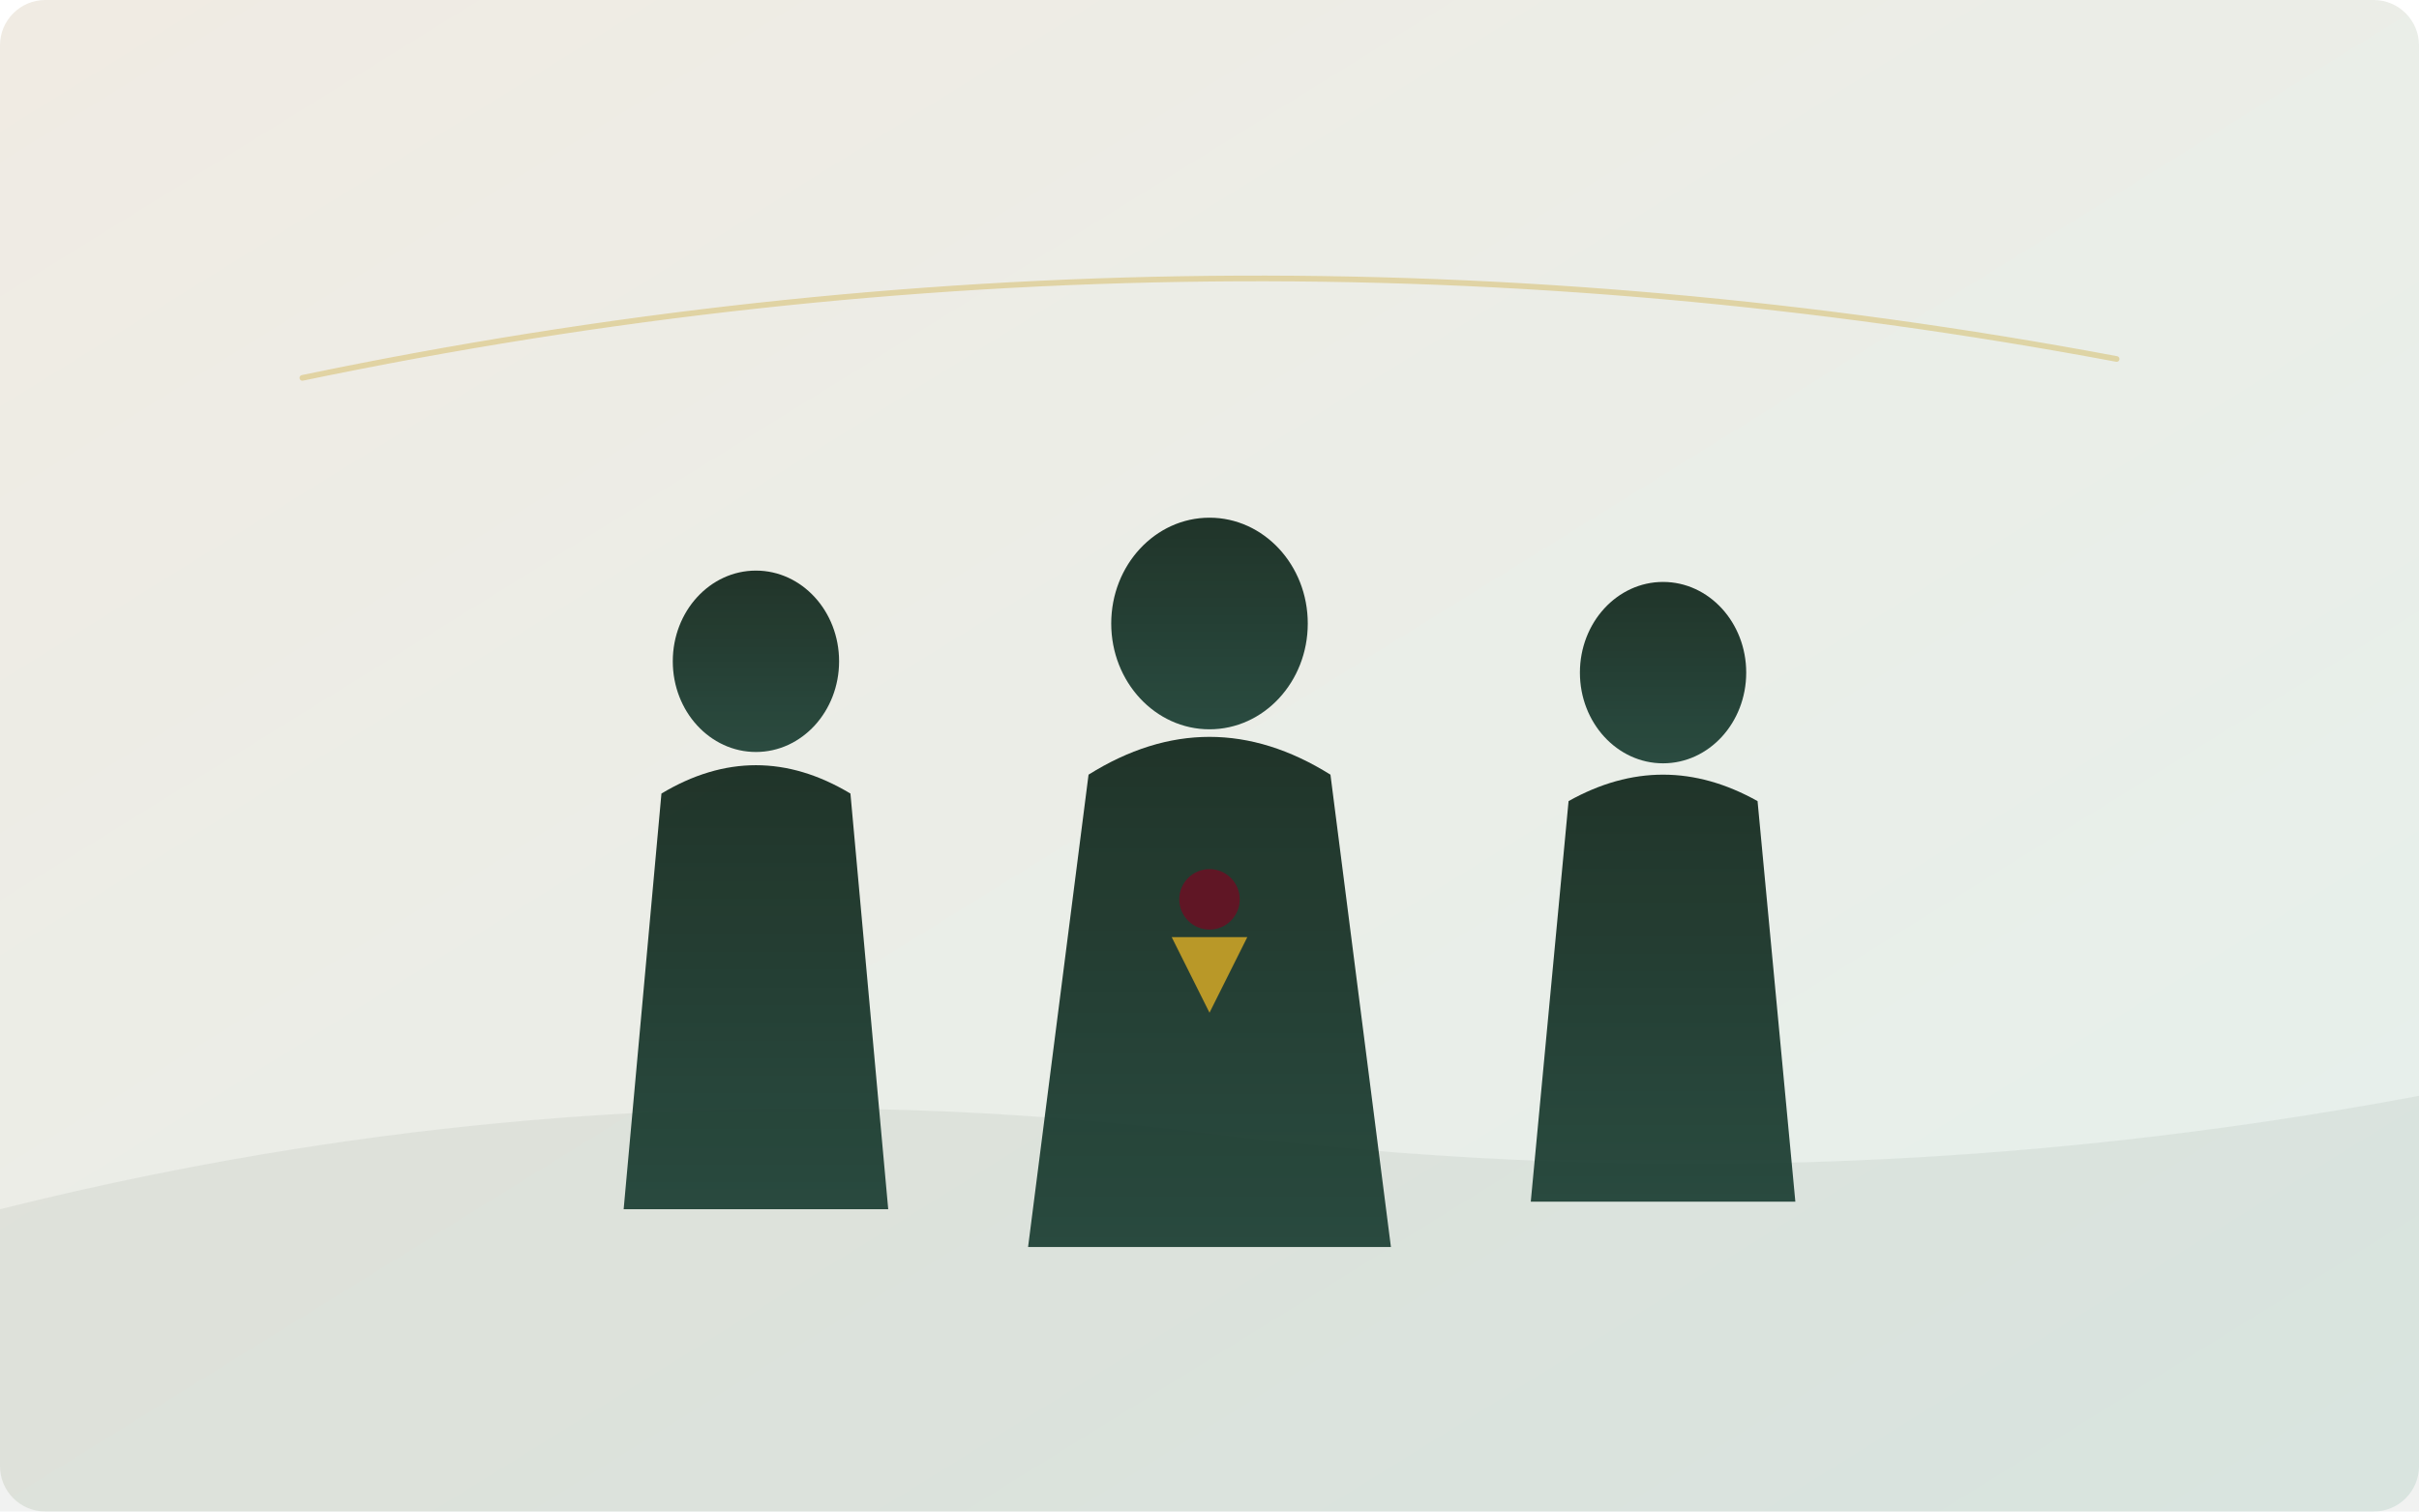
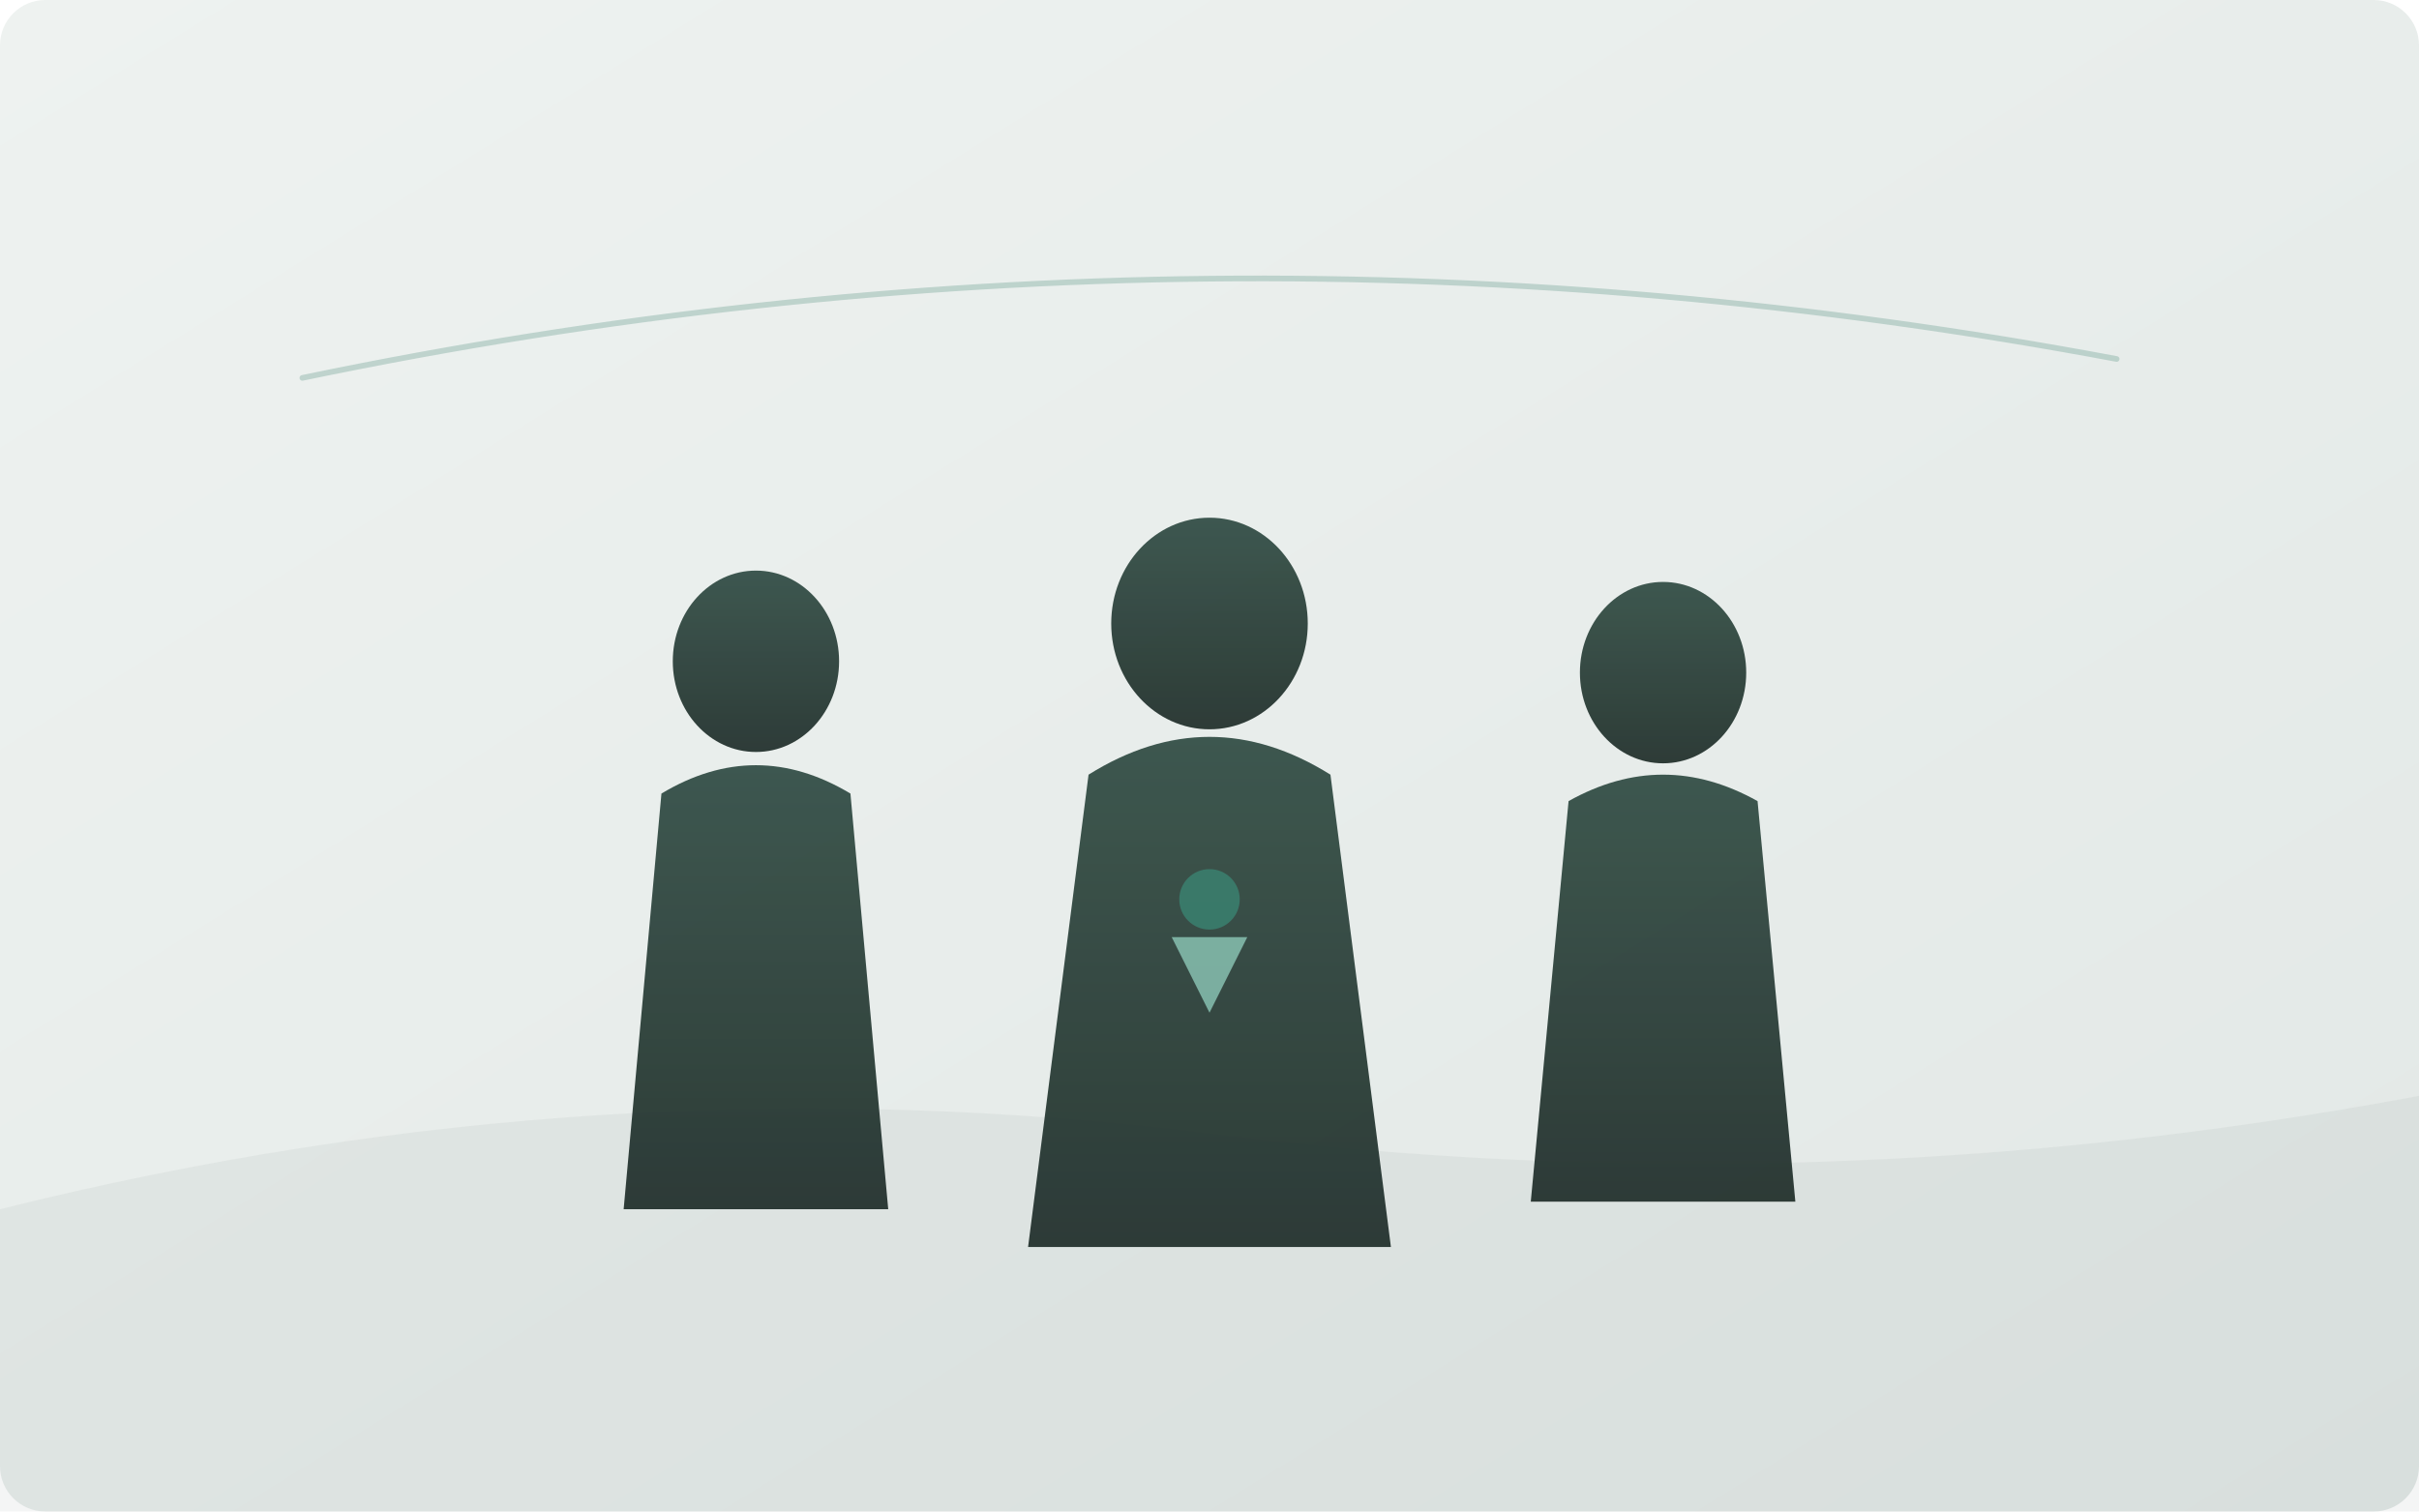
<svg xmlns="http://www.w3.org/2000/svg" viewBox="0 0 640 400" width="640" height="400" role="img" aria-labelledby="wt">
  <defs>
    <linearGradient id="bg" x1="0%" y1="0%" x2="100%" y2="100%">
-       <stop offset="0%" style="stop-color:#f0ebe3" />
-       <stop offset="100%" style="stop-color:#e5f0ec" />
+       <stop offset="0%" style="stop-color:#eef2f0" />
+       <stop offset="100%" style="stop-color:#e2e8e6" />
    </linearGradient>
    <linearGradient id="robe" x1="0%" y1="0%" x2="0%" y2="100%">
-       <stop offset="0%" style="stop-color:#0f2419" />
-       <stop offset="100%" style="stop-color:#1a3d32" />
+       <stop offset="0%" style="stop-color:#2f4a42" />
+       <stop offset="100%" style="stop-color:#1e2c28" />
    </linearGradient>
  </defs>
  <rect width="640" height="400" rx="12" fill="url(#bg)" />
-   <path d="M0 320 Q160 280 320 300 T640 290 V400 H0 Z" fill="#0f2419" opacity="0.06" />
+   <path d="M0 320 Q160 280 320 300 T640 290 V400 H0 Z" fill="#1e2c28" opacity="0.05" />
  <g fill="url(#robe)" opacity="0.92">
    <ellipse cx="200" cy="175" rx="22" ry="24" />
    <path d="M175 210 Q200 195 225 210 L235 320 L165 320 Z" />
    <ellipse cx="320" cy="165" rx="26" ry="28" />
    <path d="M288 205 Q320 185 352 205 L368 330 L272 330 Z" />
    <ellipse cx="440" cy="178" rx="22" ry="24" />
    <path d="M415 212 Q440 198 465 212 L475 318 L405 318 Z" />
  </g>
-   <circle cx="320" cy="238" r="8" fill="#6b0f23" opacity="0.85" />
-   <path d="M310 248 L330 248 L320 268 Z" fill="#c9a227" opacity="0.9" />
-   <path d="M80 100 Q320 50 560 95" fill="none" stroke="#c9a227" stroke-width="1.5" opacity="0.35" stroke-linecap="round" />
+   <circle cx="320" cy="238" r="8" fill="#3a7d6d" opacity="0.9" />
+   <path d="M310 248 L330 248 L320 268 Z" fill="#7eb3a5" opacity="0.95" />
+   <path d="M80 100 Q320 50 560 95" fill="none" stroke="#6a9e90" stroke-width="1.5" opacity="0.35" stroke-linecap="round" />
</svg>
